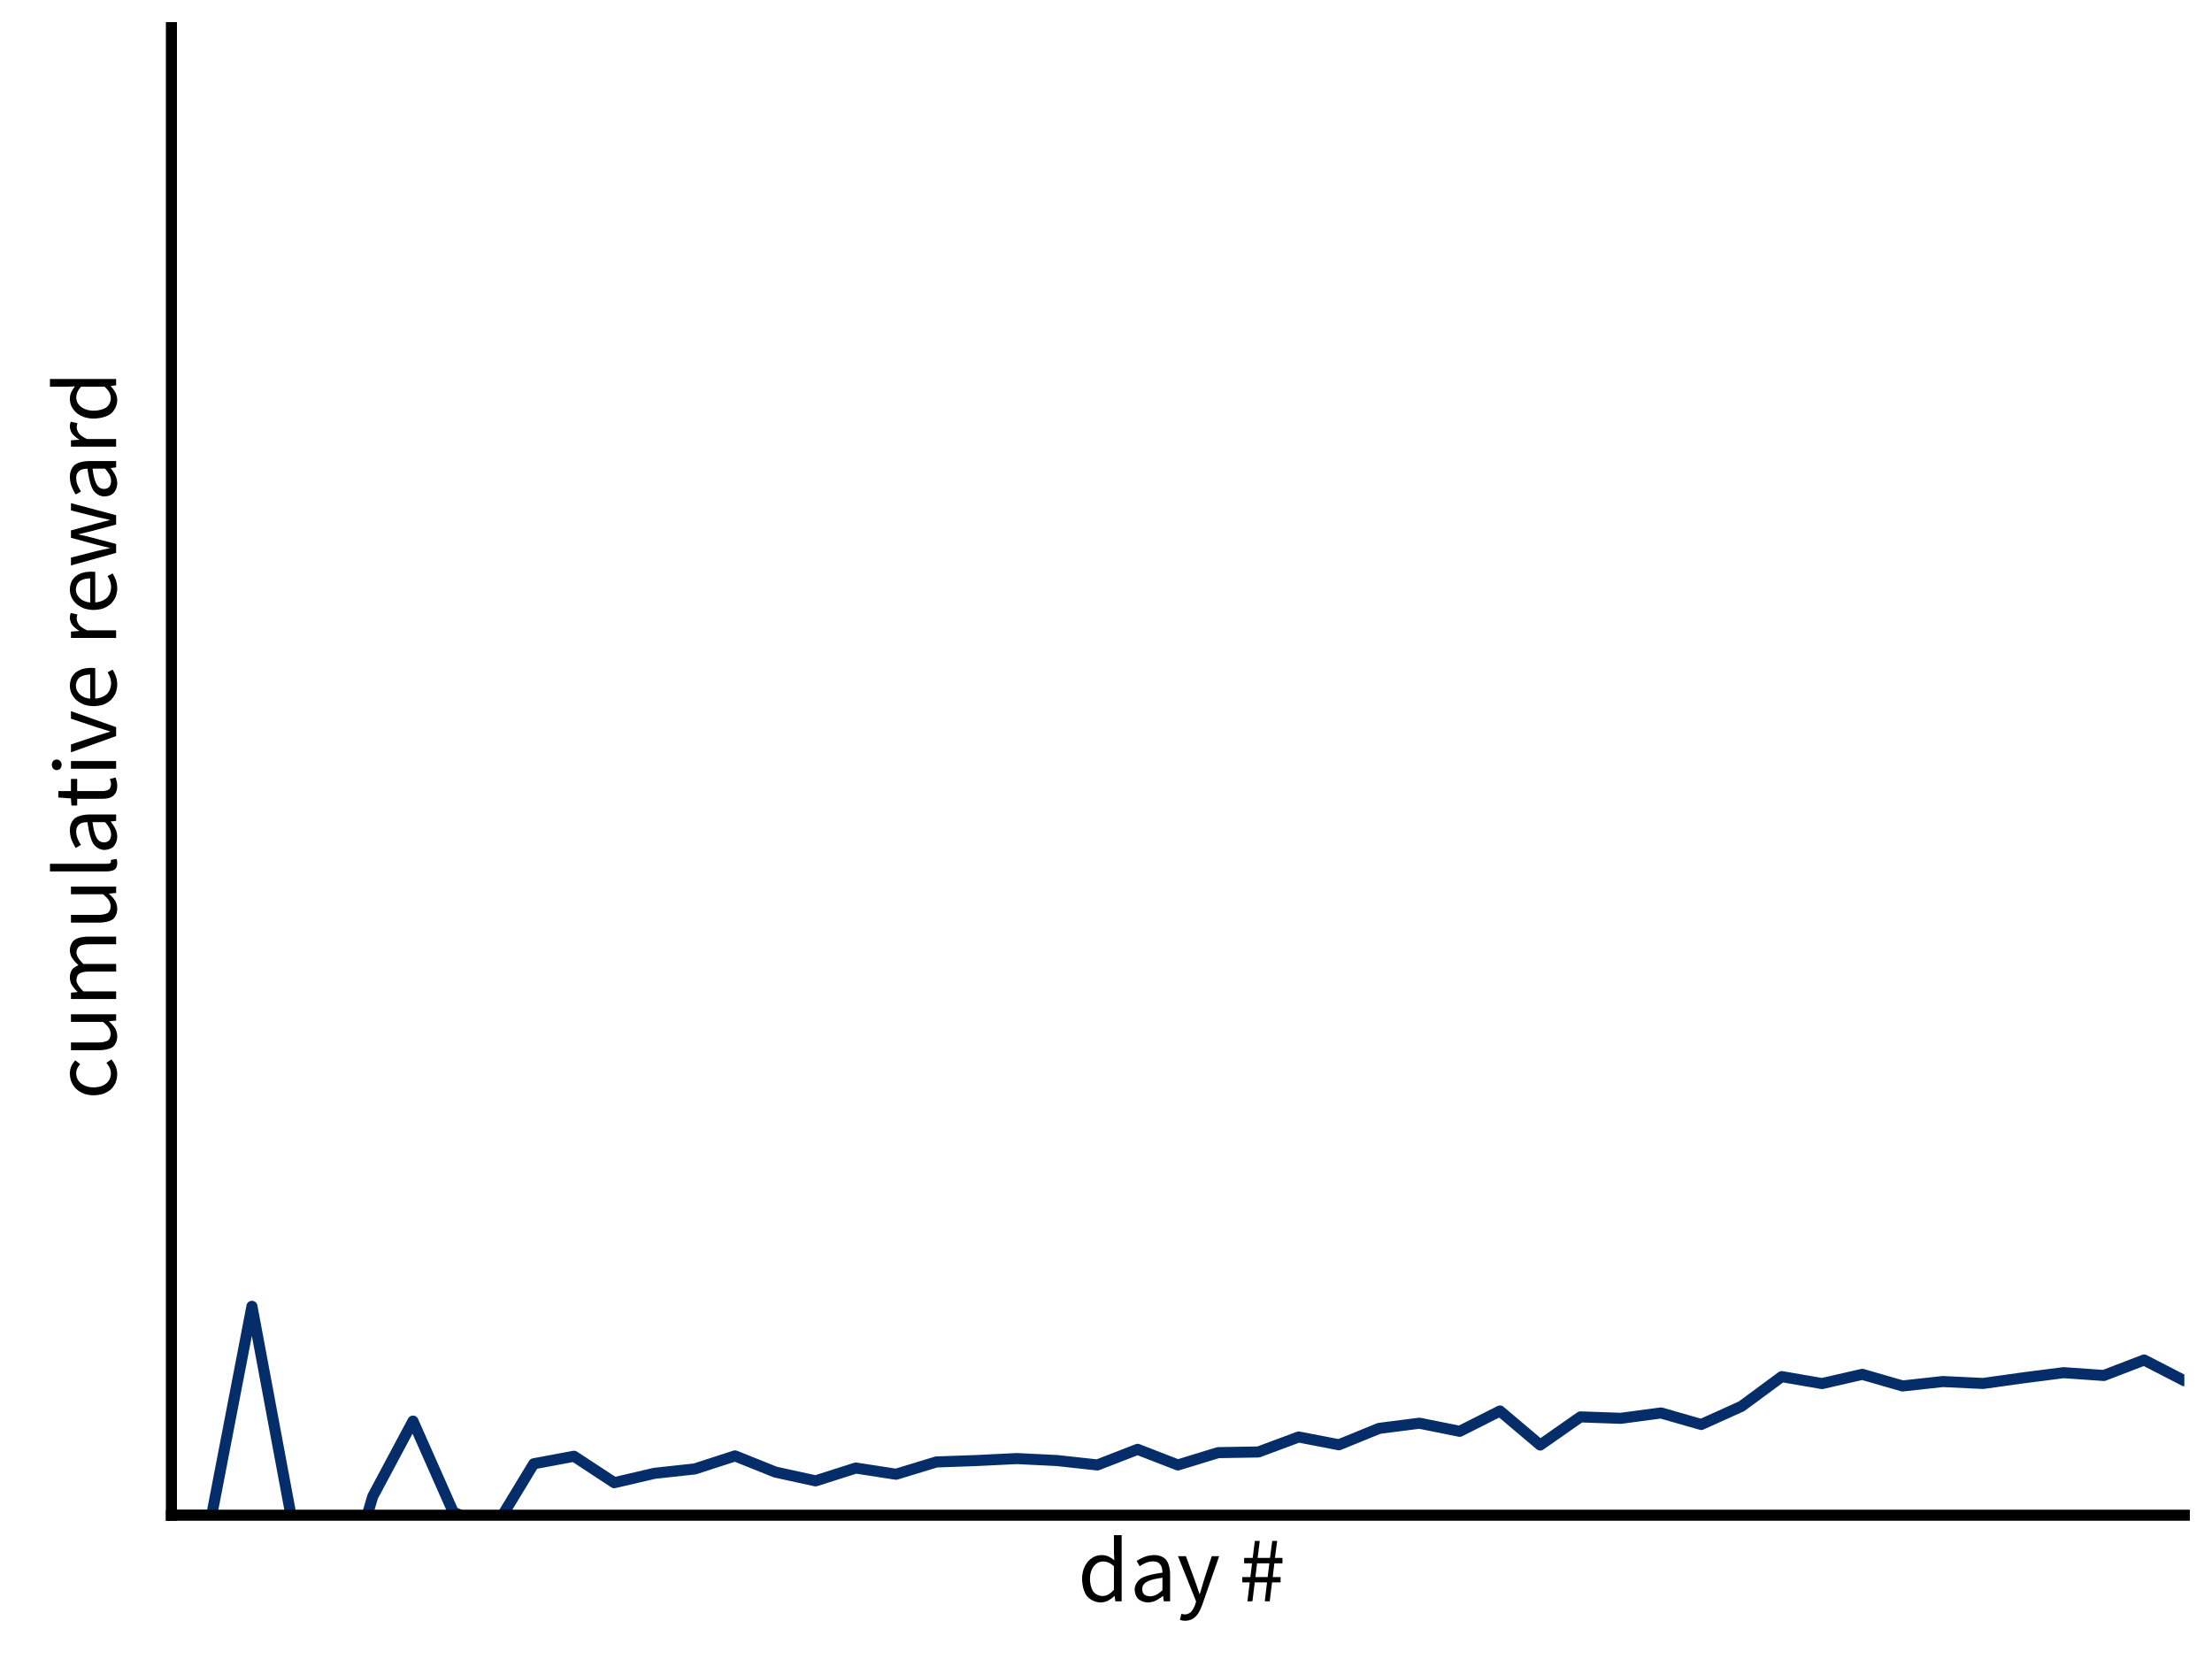
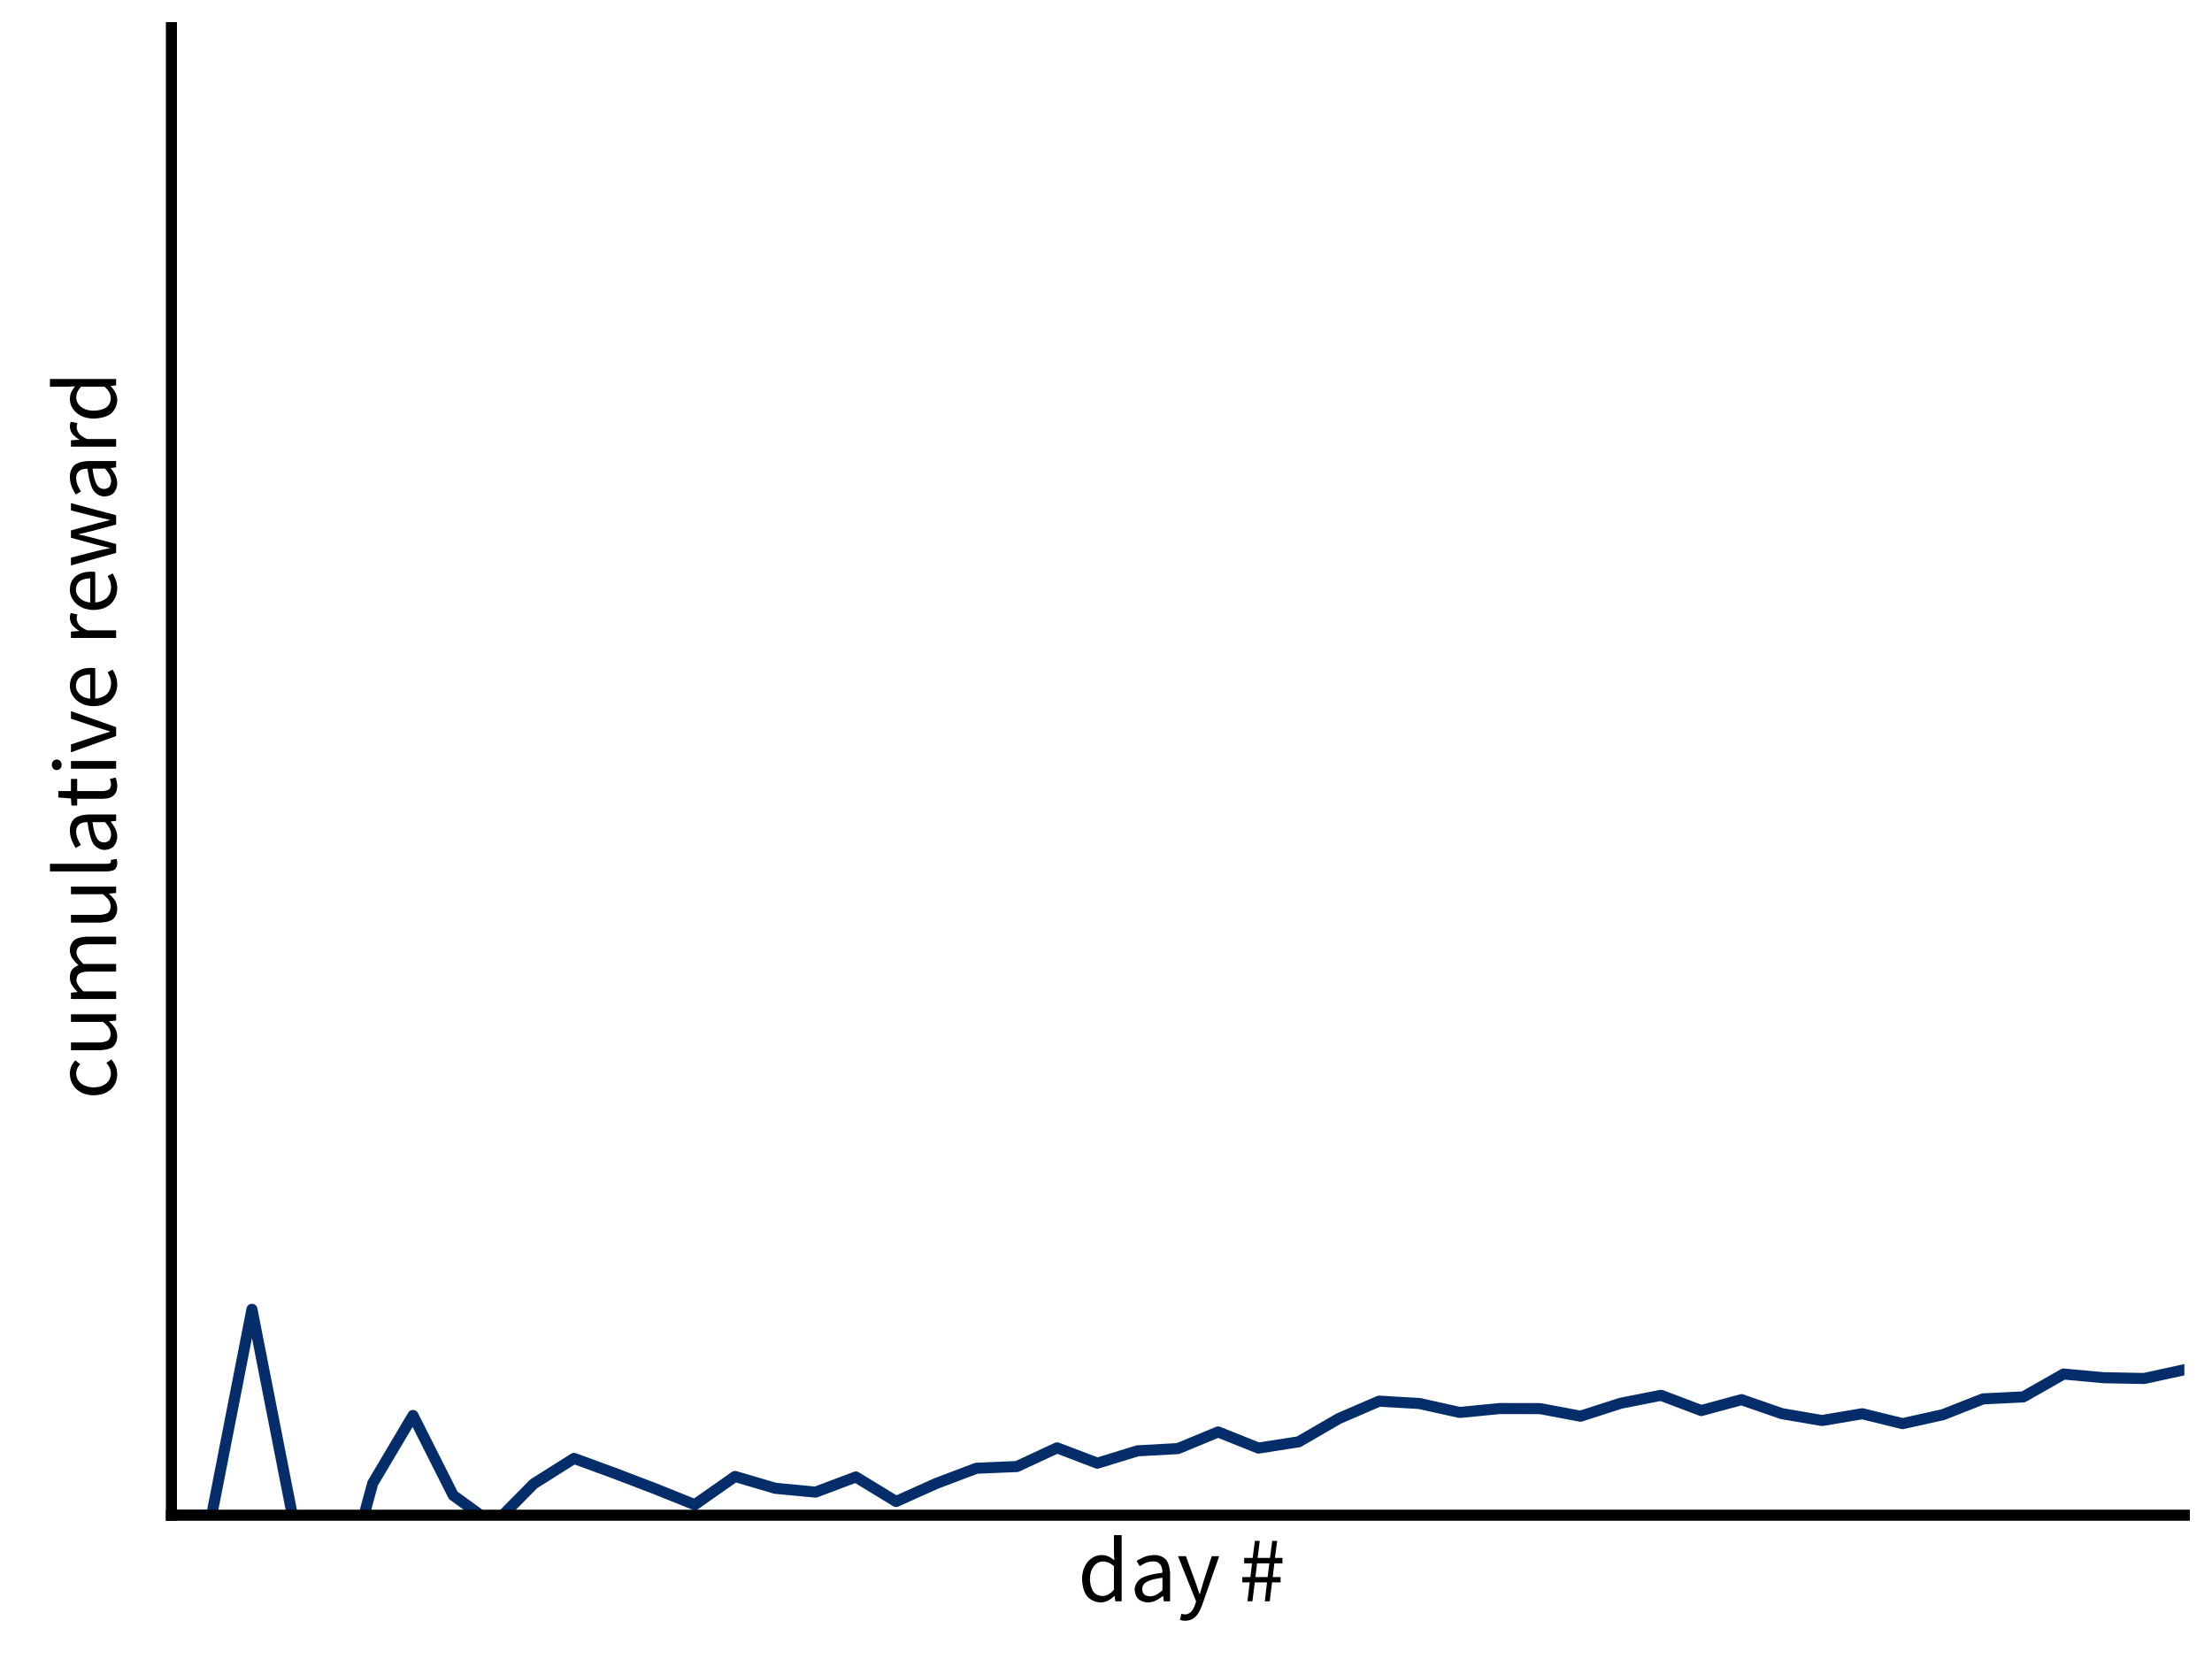
<svg xmlns="http://www.w3.org/2000/svg" height="600" stroke-opacity="1" viewBox="0.0 0.0 800.0 600.0" font-size="1" width="800" stroke="rgb(0,0,0)" version="1.1">
  <defs />
  <g stroke-linejoin="bevel" stroke-opacity="0.0" fill-opacity="0.0" stroke="rgb(0,0,0)" stroke-width="0.0" fill="rgb(0,0,0)" stroke-linecap="butt" stroke-miterlimit="10.0">
    <path d="M 0,0 v 600 h 800 v -600 Z" />
  </g>
  <g stroke-linejoin="round" stroke-opacity="1.0" fill-opacity="0.0" stroke="rgb(5,45,105)" stroke-width="4" fill="rgb(0,0,0)" stroke-linecap="round" stroke-miterlimit="10.0">
    <defs>
      <clipPath id="myClip1">
        <path d="M 62,10 v 538 h 728 v -538 Z" />
      </clipPath>
    </defs>
    <g clip-path="url(#myClip1)">
-       <path d="M 62,548 h 14.56 l 14.56,-75.551 l 14.56,77.994 l 14.56,39.995 l 14.56,-49.197 l 14.56,-27.282 l 14.56,32.891 l 14.56,6.531 l 14.56,-23.992 l 14.56,-2.712 l 14.56,9.56 l 14.56,-3.395 l 14.56,-1.579 l 14.56,-4.721 l 14.56,5.848 l 14.56,3.185 l 14.56,-4.64 l 14.56,2.241 l 14.56,-4.436 l 14.56,-0.516 l 14.56,-0.713 l 14.56,0.718 l 14.56,1.593 l 14.56,-5.649 l 14.56,5.654 l 14.56,-4.463 l 14.56,-0.237 l 14.56,-5.42 l 14.56,2.816 l 14.56,-5.939 l 14.56,-1.859 l 14.56,2.927 l 14.56,-7.346 l 14.56,12.309 l 14.56,-10.176 l 14.56,0.516 l 14.56,-1.937 l 14.56,4.17 l 14.56,-6.577 l 14.56,-10.739 l 14.56,2.515 l 14.56,-3.338 l 14.56,4.205 l 14.56,-1.598 l 14.56,0.691 l 14.56,-2.034 l 14.56,-1.867 l 14.56,1.014 l 14.56,-5.595 l 14.56,7.494 " />
+       <path d="M 62,548 h 14.56 l 14.56,-74.47 l 14.56,74.233 l 14.56,42.217 l 14.56,-53.523 l 14.56,-24.53 l 14.56,28.885 l 14.56,10.564 l 14.56,-14.747 l 14.56,-9.176 l 14.56,5.332 l 14.56,5.563 l 14.56,5.84 l 14.56,-10.206 l 14.56,4.282 l 14.56,1.38 l 14.56,-5.479 l 14.56,8.874 l 14.56,-6.539 l 14.56,-5.501 l 14.56,-0.6 l 14.56,-6.763 l 14.56,5.547 l 14.56,-4.476 l 14.56,-0.802 l 14.56,-6.023 l 14.56,5.835 l 14.56,-2.265 l 14.56,-8.433 l 14.56,-6.279 l 14.56,0.858 l 14.56,3.236 l 14.56,-1.418 l 14.56,0.03 l 14.56,2.752 l 14.56,-4.697 l 14.56,-2.865 l 14.56,5.509 l 14.56,-3.936 l 14.56,5.046 l 14.56,2.494 l 14.56,-2.451 l 14.56,3.58 l 14.56,-3.225 l 14.56,-5.73 l 14.56,-0.71 l 14.56,-8.277 l 14.56,1.337 l 14.56,0.274 l 14.56,-3.161 " />
    </g>
  </g>
  <g stroke-linejoin="bevel" stroke-opacity="0.0" fill-opacity="1.0" stroke="rgb(0,0,0)" stroke-width="0.0" fill="rgb(0,0,0)" stroke-linecap="butt" stroke-miterlimit="10.0">
    <path d="M 42,397.672 ZM 33.865,396.126 c -2.05,0 -3.647,-0.639 -3.647 -0.639c -1.597,-0.639 -2.706,-1.714 -2.706 -1.714c -1.109,-1.076 -1.681,-2.504 -1.681 -2.504c -0.571,-1.429 -0.571,-3.008 -0.571 -3.008c -0,-1.613 0.588,-2.773 0.588 -2.773c 0.588,-1.16 1.361,-2 1.361 -2l 1.782,1.378 c -0.639,0.74 -1.042,1.529 -1.042 1.529c -0.403,0.79 -0.403,1.765 -0.403 1.765c 0,1.109 0.454,2.05 0.454 2.05c 0.454,0.941 1.294,1.613 1.294 1.613c 0.84,0.672 2,1.059 2 1.059c 1.16,0.387 2.571,0.387 2.571 0.387c 1.412,-0 2.555,-0.37 2.555 -0.37c 1.143,-0.37 1.966,-1.025 1.966 -1.025c 0.824,-0.655 1.277,-1.597 1.277 -1.597c 0.454,-0.941 0.454,-2.05 0.454 -2.05c -0,-1.177 -0.487,-2.135 -0.487 -2.135c -0.487,-0.958 -1.16,-1.698 -1.16 -1.698l 1.815,-1.244 c 0.975,1.109 1.546,2.471 1.546 2.471c 0.571,1.361 0.571,2.84 0.571 2.84c 0,1.613 -0.571,3.025 -0.571 3.025c -0.571,1.412 -1.664,2.437 -1.664 2.437c -1.092,1.025 -2.689,1.613 -2.689 1.613c -1.597,0.588 -3.613,0.588 -3.613 0.588ZM 42,382.344 ZM 25.664,379.824 l -0,-2.79 l 9.983,-0 c 2.319,-0 3.345,-0.723 3.345 -0.723c 1.025,-0.723 1.025,-2.336 1.025 -2.336c -0,-1.277 -0.655,-2.252 -0.655 -2.252c -0.655,-0.975 -2.101,-2.151 -2.101 -2.151l -11.597,0 l -0,-2.756 l 16.336,-0 l 0,2.286 l -2.555,0.235 l 0,0.101 c 1.345,1.143 2.151,2.403 2.151 2.403c 0.807,1.26 0.807,2.975 0.807 2.975c 0,2.622 -1.613,3.815 -1.613 3.815c -1.613,1.193 -4.773,1.193 -4.773 1.193l -10.353,0 ZM 42,364.059 ZM 25.664,361.303 l -0,-2.286 l 2.353,-0.235 l -0,-0.101 c -1.177,-1.076 -1.966,-2.336 -1.966 -2.336c -0.79,-1.26 -0.79,-2.74 -0.79 -2.74c -0,-1.882 0.824,-2.941 0.824 -2.941c 0.824,-1.059 2.303,-1.563 2.303 -1.563c -1.412,-1.277 -2.269,-2.571 -2.269 -2.571c -0.857,-1.294 -0.857,-2.807 -0.857 -2.807c -0,-2.521 1.613,-3.748 1.613 -3.748c 1.613,-1.227 4.773,-1.227 4.773 -1.227l 10.353,-0 l 0,2.756 l -9.983,0 c -2.319,0 -3.345,0.74 -3.345 0.74c -1.025,0.74 -1.025,2.286 -1.025 2.286c 0,1.849 2.521,4.101 2.521 4.101l 11.832,-0 l 0,2.756 l -9.983,0 c -2.319,0 -3.345,0.74 -3.345 0.74c -1.025,0.74 -1.025,2.319 -1.025 2.319c 0,1.849 2.521,4.101 2.521 4.101l 11.832,-0 l 0,2.756 l -16.336,0 ZM 42,336.193 ZM 25.664,333.672 l -0,-2.79 l 9.983,-0 c 2.319,-0 3.345,-0.723 3.345 -0.723c 1.025,-0.723 1.025,-2.336 1.025 -2.336c -0,-1.277 -0.655,-2.252 -0.655 -2.252c -0.655,-0.975 -2.101,-2.151 -2.101 -2.151l -11.597,0 l -0,-2.756 l 16.336,-0 l 0,2.286 l -2.555,0.235 l 0,0.101 c 1.345,1.143 2.151,2.403 2.151 2.403c 0.807,1.26 0.807,2.975 0.807 2.975c 0,2.622 -1.613,3.815 -1.613 3.815c -1.613,1.193 -4.773,1.193 -4.773 1.193l -10.353,0 ZM 42,317.908 ZM 18.067,315.151 l -0,-2.756 l 20.84,-0 c 0.672,-0 0.941,-0.235 0.941 -0.235c 0.269,-0.235 0.269,-0.538 0.269 -0.538l -0,-0.252 c 0,0 -0.067,-0.353 -0.067 -0.353l 2.084,-0.37 c 0.135,0.269 0.202,0.639 0.202 0.639c 0.067,0.37 0.067,0.941 0.067 0.941c 0,1.58 -0.941,2.252 -0.941 2.252c -0.941,0.672 -2.756,0.672 -2.756 0.672l -20.639,0 ZM 42,309.336 ZM 37.765,307.387 c -2.689,0 -4.118,-2.403 -4.118 -2.403c -1.429,-2.403 -2,-7.647 -2 -7.647c -0.773,0 -1.513,0.151 -1.513 0.151c -0.74,0.151 -1.311,0.538 -1.311 0.538c -0.571,0.387 -0.924,1.025 -0.924 1.025c -0.353,0.639 -0.353,1.647 -0.353 1.647c 0,1.445 0.538,2.672 0.538 2.672c 0.538,1.227 1.21,2.202 1.21 2.202l -1.916,1.109 c -0.74,-1.143 -1.429,-2.79 -1.429 -2.79c -0.689,-1.647 -0.689,-3.63 -0.689 -3.63c -0,-2.992 1.832,-4.336 1.832 -4.336c 1.832,-1.345 4.891,-1.345 4.891 -1.345l 10.017,-0 l 0,2.286 l -1.95,0.235 l 0,0.067 c 0.975,1.177 1.664,2.538 1.664 2.538c 0.689,1.361 0.689,2.874 0.689 2.874c 0,2.084 -1.21,3.445 -1.21 3.445c -1.21,1.361 -3.429,1.361 -3.429 1.361ZM 37.765,307.387 ZM 37.563,304.664 c 1.412,-0 2.017,-0.824 2.017 -0.824c 0.605,-0.824 0.605,-2.034 0.605 -2.034c -0,-1.177 -0.555,-2.235 -0.555 -2.235c -0.555,-1.059 -1.63,-2.235 -1.63 -2.235l -4.538,0 c 0.269,2.05 0.639,3.462 0.639 3.462c 0.37,1.412 0.874,2.269 0.874 2.269c 0.504,0.857 1.16,1.227 1.16 1.227c 0.655,0.37 1.429,0.37 1.429 0.37ZM 42,292.126 ZM 27.916,288.899 l 0,2.42 l -2.084,0 l -0.168,-2.555 l -4.571,-0.336 l -0,-2.319 l 4.571,-0 l -0,-4.403 l 2.252,-0 l 0,4.403 l 9.076,-0 c 1.513,-0 2.336,-0.555 2.336 -0.555c 0.824,-0.555 0.824,-1.966 0.824 -1.966c -0,-0.437 -0.135,-0.941 -0.135 -0.941c -0.135,-0.504 -0.302,-0.908 -0.302 -0.908l 2.084,-0.538 c 0.235,0.672 0.42,1.462 0.42 1.462c 0.185,0.79 0.185,1.563 0.185 1.563c 0,1.311 -0.403,2.202 -0.403 2.202c -0.403,0.891 -1.109,1.445 -1.109 1.445c -0.706,0.555 -1.714,0.79 -1.714 0.79c -1.008,0.235 -2.219,0.235 -2.219 0.235l -9.042,0 ZM 42,280.765 ZM 22.302,276.597 c 0,0.807 -0.504,1.361 -0.504 1.361c -0.504,0.555 -1.277,0.555 -1.277 0.555c -0.807,0 -1.294,-0.555 -1.294 -0.555c -0.487,-0.555 -0.487,-1.361 -0.487 -1.361c -0,-0.807 0.487,-1.361 0.487 -1.361c 0.487,-0.555 1.294,-0.555 1.294 -0.555c 0.773,-0 1.277,0.555 1.277 0.555c 0.504,0.555 0.504,1.361 0.504 1.361ZM 22.302,276.597 ZM 25.664,278.008 l -0,-2.756 l 16.336,-0 l 0,2.756 l -16.336,0 ZM 42,272.496 ZM 25.664,272.092 l -0,-2.857 l 9.277,-3.092 c 1.21,-0.37 2.42,-0.756 2.42 -0.756c 1.21,-0.387 2.387,-0.756 2.387 -0.756l -0,-0.135 c -1.177,-0.37 -2.387,-0.74 -2.387 -0.74l -2.42,-0.74 l -9.277,-3.092 l -0,-2.723 l 16.336,5.782 l 0,3.227 ZM 42,256.933 ZM 33.865,255.387 c -2.017,0 -3.613,-0.622 -3.613 -0.622c -1.597,-0.622 -2.706,-1.647 -2.706 -1.647c -1.109,-1.025 -1.698,-2.336 -1.698 -2.336c -0.588,-1.311 -0.588,-2.723 -0.588 -2.723c -0,-1.546 0.538,-2.773 0.538 -2.773c 0.538,-1.227 1.546,-2.05 1.546 -2.05c 1.008,-0.824 2.42,-1.26 2.42 -1.26c 1.412,-0.437 3.16,-0.437 3.16 -0.437c 0.908,-0 1.513,0.101 1.513 0.101l 0,11.025 c 2.655,-0.168 4.202,-1.63 4.202 -1.63c 1.546,-1.462 1.546,-3.815 1.546 -3.815c -0,-1.177 -0.353,-2.168 -0.353 -2.168c -0.353,-0.992 -0.924,-1.899 -0.924 -1.899l 1.815,-0.975 c 0.672,1.076 1.177,2.387 1.177 2.387c 0.504,1.311 0.504,2.992 0.504 2.992c 0,1.647 -0.588,3.076 -0.588 3.076c -0.588,1.429 -1.681,2.487 -1.681 2.487c -1.092,1.059 -2.672,1.664 -2.672 1.664c -1.58,0.605 -3.597,0.605 -3.597 0.605ZM 33.865,255.387 ZM 32.622,243.958 c -2.521,0 -3.849,1.059 -3.849 1.059c -1.328,1.059 -1.328,2.975 -1.328 2.975c 0,0.874 0.353,1.664 0.353 1.664c 0.353,0.79 1.008,1.429 1.008 1.429c 0.655,0.639 1.613,1.059 1.613 1.059c 0.958,0.42 2.202,0.555 2.202 0.555l -0,-8.739 ZM 42,233.471 ZM 25.664,230.714 l -0,-2.286 l 2.958,-0.235 l -0,-0.101 c -1.546,-0.84 -2.454,-2.034 -2.454 -2.034c -0.908,-1.193 -0.908,-2.605 -0.908 -2.605c -0,-0.975 0.336,-1.748 0.336 -1.748l 2.42,0.538 c -0.135,0.403 -0.202,0.74 -0.202 0.74c -0.067,0.336 -0.067,0.84 -0.067 0.84c 0,1.042 0.84,2.168 0.84 2.168c 0.84,1.126 2.924,1.966 2.924 1.966l 10.487,-0 l 0,2.756 l -16.336,0 ZM 42,222.143 ZM 33.865,220.597 c -2.017,0 -3.613,-0.622 -3.613 -0.622c -1.597,-0.622 -2.706,-1.647 -2.706 -1.647c -1.109,-1.025 -1.698,-2.336 -1.698 -2.336c -0.588,-1.311 -0.588,-2.723 -0.588 -2.723c -0,-1.546 0.538,-2.773 0.538 -2.773c 0.538,-1.227 1.546,-2.05 1.546 -2.05c 1.008,-0.824 2.42,-1.26 2.42 -1.26c 1.412,-0.437 3.16,-0.437 3.16 -0.437c 0.908,-0 1.513,0.101 1.513 0.101l 0,11.025 c 2.655,-0.168 4.202,-1.63 4.202 -1.63c 1.546,-1.462 1.546,-3.815 1.546 -3.815c -0,-1.177 -0.353,-2.168 -0.353 -2.168c -0.353,-0.992 -0.924,-1.899 -0.924 -1.899l 1.815,-0.975 c 0.672,1.076 1.177,2.387 1.177 2.387c 0.504,1.311 0.504,2.992 0.504 2.992c 0,1.647 -0.588,3.076 -0.588 3.076c -0.588,1.429 -1.681,2.487 -1.681 2.487c -1.092,1.059 -2.672,1.664 -2.672 1.664c -1.58,0.605 -3.597,0.605 -3.597 0.605ZM 33.865,220.597 ZM 32.622,209.168 c -2.521,0 -3.849,1.059 -3.849 1.059c -1.328,1.059 -1.328,2.975 -1.328 2.975c 0,0.874 0.353,1.664 0.353 1.664c 0.353,0.79 1.008,1.429 1.008 1.429c 0.655,0.639 1.613,1.059 1.613 1.059c 0.958,0.42 2.202,0.555 2.202 0.555l -0,-8.739 ZM 42,205.303 ZM 25.664,204.496 l -0,-2.824 l 9.445,-2.42 c 1.177,-0.269 2.286,-0.504 2.286 -0.504c 1.109,-0.235 2.252,-0.471 2.252 -0.471l -0,-0.135 c -1.143,-0.269 -2.269,-0.538 -2.269 -0.538c -1.126,-0.269 -2.269,-0.571 -2.269 -0.571l -9.445,-2.521 l -0,-2.689 l 9.445,-2.555 c 1.177,-0.302 2.286,-0.588 2.286 -0.588c 1.109,-0.286 2.252,-0.555 2.252 -0.555l -0,-0.135 c -1.143,-0.269 -2.252,-0.504 -2.252 -0.504c -1.109,-0.235 -2.286,-0.504 -2.286 -0.504l -9.445,-2.387 l -0,-2.622 l 16.336,4.37 l 0,3.361 l -8.773,2.353 c -1.177,0.302 -2.319,0.555 -2.319 0.555c -1.143,0.252 -2.387,0.555 -2.387 0.555l 0,0.135 c 1.244,0.269 2.403,0.538 2.403 0.538c 1.16,0.269 2.336,0.605 2.336 0.605l 8.739,2.286 l 0,3.227 ZM 42,181.504 ZM 37.765,179.555 c -2.689,0 -4.118,-2.403 -4.118 -2.403c -1.429,-2.403 -2,-7.647 -2 -7.647c -0.773,0 -1.513,0.151 -1.513 0.151c -0.74,0.151 -1.311,0.538 -1.311 0.538c -0.571,0.387 -0.924,1.025 -0.924 1.025c -0.353,0.639 -0.353,1.647 -0.353 1.647c 0,1.445 0.538,2.672 0.538 2.672c 0.538,1.227 1.21,2.202 1.21 2.202l -1.916,1.109 c -0.74,-1.143 -1.429,-2.79 -1.429 -2.79c -0.689,-1.647 -0.689,-3.63 -0.689 -3.63c -0,-2.992 1.832,-4.336 1.832 -4.336c 1.832,-1.345 4.891,-1.345 4.891 -1.345l 10.017,-0 l 0,2.286 l -1.95,0.235 l 0,0.067 c 0.975,1.177 1.664,2.538 1.664 2.538c 0.689,1.361 0.689,2.874 0.689 2.874c 0,2.084 -1.21,3.445 -1.21 3.445c -1.21,1.361 -3.429,1.361 -3.429 1.361ZM 37.765,179.555 ZM 37.563,176.832 c 1.412,-0 2.017,-0.824 2.017 -0.824c 0.605,-0.824 0.605,-2.034 0.605 -2.034c -0,-1.177 -0.555,-2.235 -0.555 -2.235c -0.555,-1.059 -1.63,-2.235 -1.63 -2.235l -4.538,0 c 0.269,2.05 0.639,3.462 0.639 3.462c 0.37,1.412 0.874,2.269 0.874 2.269c 0.504,0.857 1.16,1.227 1.16 1.227c 0.655,0.37 1.429,0.37 1.429 0.37ZM 42,164.294 ZM 25.664,161.538 l -0,-2.286 l 2.958,-0.235 l -0,-0.101 c -1.546,-0.84 -2.454,-2.034 -2.454 -2.034c -0.908,-1.193 -0.908,-2.605 -0.908 -2.605c -0,-0.975 0.336,-1.748 0.336 -1.748l 2.42,0.538 c -0.135,0.403 -0.202,0.74 -0.202 0.74c -0.067,0.336 -0.067,0.84 -0.067 0.84c 0,1.042 0.84,2.168 0.84 2.168c 0.84,1.126 2.924,1.966 2.924 1.966l 10.487,-0 l 0,2.756 l -16.336,0 ZM 42,152.966 ZM 33.865,151.387 c -1.983,0 -3.58,-0.588 -3.58 -0.588c -1.597,-0.588 -2.706,-1.563 -2.706 -1.563c -1.109,-0.975 -1.714,-2.252 -1.714 -2.252c -0.605,-1.277 -0.605,-2.689 -0.605 -2.689c -0,-1.412 0.504,-2.454 0.504 -2.454c 0.504,-1.042 1.378,-2.118 1.378 -2.118l -2.79,0.135 l -6.286,0 l -0,-2.79 l 23.933,-0 l 0,2.286 l -1.916,0.235 l 0,0.101 c 0.941,0.975 1.63,2.235 1.63 2.235c 0.689,1.26 0.689,2.706 0.689 2.706c 0,3.092 -2.219,4.924 -2.219 4.924c -2.219,1.832 -6.319,1.832 -6.319 1.832ZM 33.865,151.387 ZM 33.832,148.529 c 2.958,-0 4.605,-1.177 4.605 -1.177c 1.647,-1.177 1.647,-3.328 1.647 -3.328c -0,-1.143 -0.555,-2.151 -0.555 -2.151c -0.555,-1.008 -1.698,-2.017 -1.698 -2.017l -8.538,0 c -0.941,1.042 -1.328,2 -1.328 2c -0.387,0.958 -0.387,1.966 -0.387 1.966c 0,0.975 0.454,1.832 0.454 1.832c 0.454,0.857 1.277,1.496 1.277 1.496c 0.824,0.639 1.966,1.008 1.966 1.008c 1.143,0.37 2.555,0.37 2.555 0.37Z" />
  </g>
  <g stroke-linejoin="miter" stroke-opacity="1.0" fill-opacity="0.0" stroke="rgb(0,0,0)" stroke-width="4" fill="rgb(0,0,0)" stroke-linecap="square" stroke-miterlimit="10.0">
    <path d="M 62,548 v -538 " />
  </g>
  <g stroke-linejoin="miter" stroke-opacity="1.0" fill-opacity="0.0" stroke="rgb(0,0,0)" stroke-width="4" fill="rgb(0,0,0)" stroke-linecap="square" stroke-miterlimit="10.0">
    <path d="M 62,548 h 728 " />
  </g>
  <g stroke-linejoin="bevel" stroke-opacity="0.0" fill-opacity="1.0" stroke="rgb(0,0,0)" stroke-width="0.0" fill="rgb(0,0,0)" stroke-linecap="butt" stroke-miterlimit="10.0">
    <path d="M 389.765,579.143 ZM 391.344,571.008 c 0,-1.983 0.588,-3.58 0.588 -3.58c 0.588,-1.597 1.563,-2.706 1.563 -2.706c 0.975,-1.109 2.252,-1.714 2.252 -1.714c 1.277,-0.605 2.689,-0.605 2.689 -0.605c 1.412,0 2.454,0.504 2.454 0.504c 1.042,0.504 2.118,1.378 2.118 1.378l -0.135,-2.79 v -6.286 h 2.79 v 23.933 h -2.286 l -0.235,-1.916 h -0.101 c -0.975,0.941 -2.235,1.63 -2.235 1.63c -1.26,0.689 -2.706,0.689 -2.706 0.689c -3.092,-0 -4.924,-2.219 -4.924 -2.219c -1.832,-2.219 -1.832,-6.319 -1.832 -6.319ZM 391.344,571.008 ZM 394.202,570.975 c 0,2.958 1.177,4.605 1.177 4.605c 1.177,1.647 3.328,1.647 3.328 1.647c 1.143,0 2.151,-0.555 2.151 -0.555c 1.008,-0.555 2.017,-1.698 2.017 -1.698v -8.538 c -1.042,-0.941 -2,-1.328 -2 -1.328c -0.958,-0.387 -1.966,-0.387 -1.966 -0.387c -0.975,-0 -1.832,0.454 -1.832 0.454c -0.857,0.454 -1.496,1.277 -1.496 1.277c -0.639,0.824 -1.008,1.966 -1.008 1.966c -0.37,1.143 -0.37,2.555 -0.37 2.555ZM 408.42,579.143 ZM 410.37,574.908 c 0,-2.689 2.403,-4.118 2.403 -4.118c 2.403,-1.429 7.647,-2 7.647 -2c 0,-0.773 -0.151,-1.513 -0.151 -1.513c -0.151,-0.74 -0.538,-1.311 -0.538 -1.311c -0.387,-0.571 -1.025,-0.924 -1.025 -0.924c -0.639,-0.353 -1.647,-0.353 -1.647 -0.353c -1.445,-0 -2.672,0.538 -2.672 0.538c -1.227,0.538 -2.202,1.21 -2.202 1.21l -1.109,-1.916 c 1.143,-0.74 2.79,-1.429 2.79 -1.429c 1.647,-0.689 3.63,-0.689 3.63 -0.689c 2.992,0 4.336,1.832 4.336 1.832c 1.345,1.832 1.345,4.891 1.345 4.891v 10.017 h -2.286 l -0.235,-1.95 h -0.067 c -1.177,0.975 -2.538,1.664 -2.538 1.664c -1.361,0.689 -2.874,0.689 -2.874 0.689c -2.084,-0 -3.445,-1.21 -3.445 -1.21c -1.361,-1.21 -1.361,-3.429 -1.361 -3.429ZM 410.37,574.908 ZM 413.092,574.706 c 0,1.412 0.824,2.017 0.824 2.017c 0.824,0.605 2.034,0.605 2.034 0.605c 1.177,0 2.235,-0.555 2.235 -0.555c 1.059,-0.555 2.235,-1.63 2.235 -1.63v -4.538 c -2.05,0.269 -3.462,0.639 -3.462 0.639c -1.412,0.37 -2.269,0.874 -2.269 0.874c -0.857,0.504 -1.227,1.16 -1.227 1.16c -0.37,0.655 -0.37,1.429 -0.37 1.429ZM 425.63,579.143 ZM 427.277,583.647 l 0.605,0.151 c 0,0 0.639,0.084 0.639 0.084c 1.412,0 2.303,-0.992 2.303 -0.992c 0.891,-0.992 1.395,-2.504 1.395 -2.504l 0.37,-1.21 l -6.555,-16.37 h 2.857 l 3.328,9.042 c 0.37,1.076 0.79,2.269 0.79 2.269c 0.42,1.193 0.79,2.336 0.79 2.336h 0.135 c 0.37,-1.109 0.706,-2.319 0.706 -2.319c 0.336,-1.21 0.672,-2.286 0.672 -2.286l 2.924,-9.042 h 2.689 l -6.151,17.681 c -0.437,1.21 -0.975,2.252 -0.975 2.252c -0.538,1.042 -1.277,1.798 -1.277 1.798c -0.74,0.756 -1.681,1.193 -1.681 1.193c -0.941,0.437 -2.185,0.437 -2.185 0.437c -0.571,-0 -1.042,-0.084 -1.042 -0.084c -0.471,-0.084 -0.874,-0.252 -0.874 -0.252l 0.538,-2.185 h 0 ZM 448.118,579.143 ZM 451.983,572.286 h -2.689 v -1.916 h 2.924 l 0.605,-4.975 h -2.857 v -1.95 h 3.092 l 0.773,-6.151 h 1.782 l -0.773,6.151 h 4.471 l 0.807,-6.151 h 1.782 l -0.807,6.151 h 2.723 v 1.95 h -2.924 l -0.605,4.975 h 2.857 v 1.916 h -3.092 l -0.84,6.857 h -1.782 l 0.807,-6.857 h -4.437 l -0.84,6.857 h -1.815 ZM 451.983,572.286 ZM 458.471,570.37 l 0.605,-4.975 h -4.437 l -0.605,4.975 h 4.437 Z" />
  </g>
</svg>
